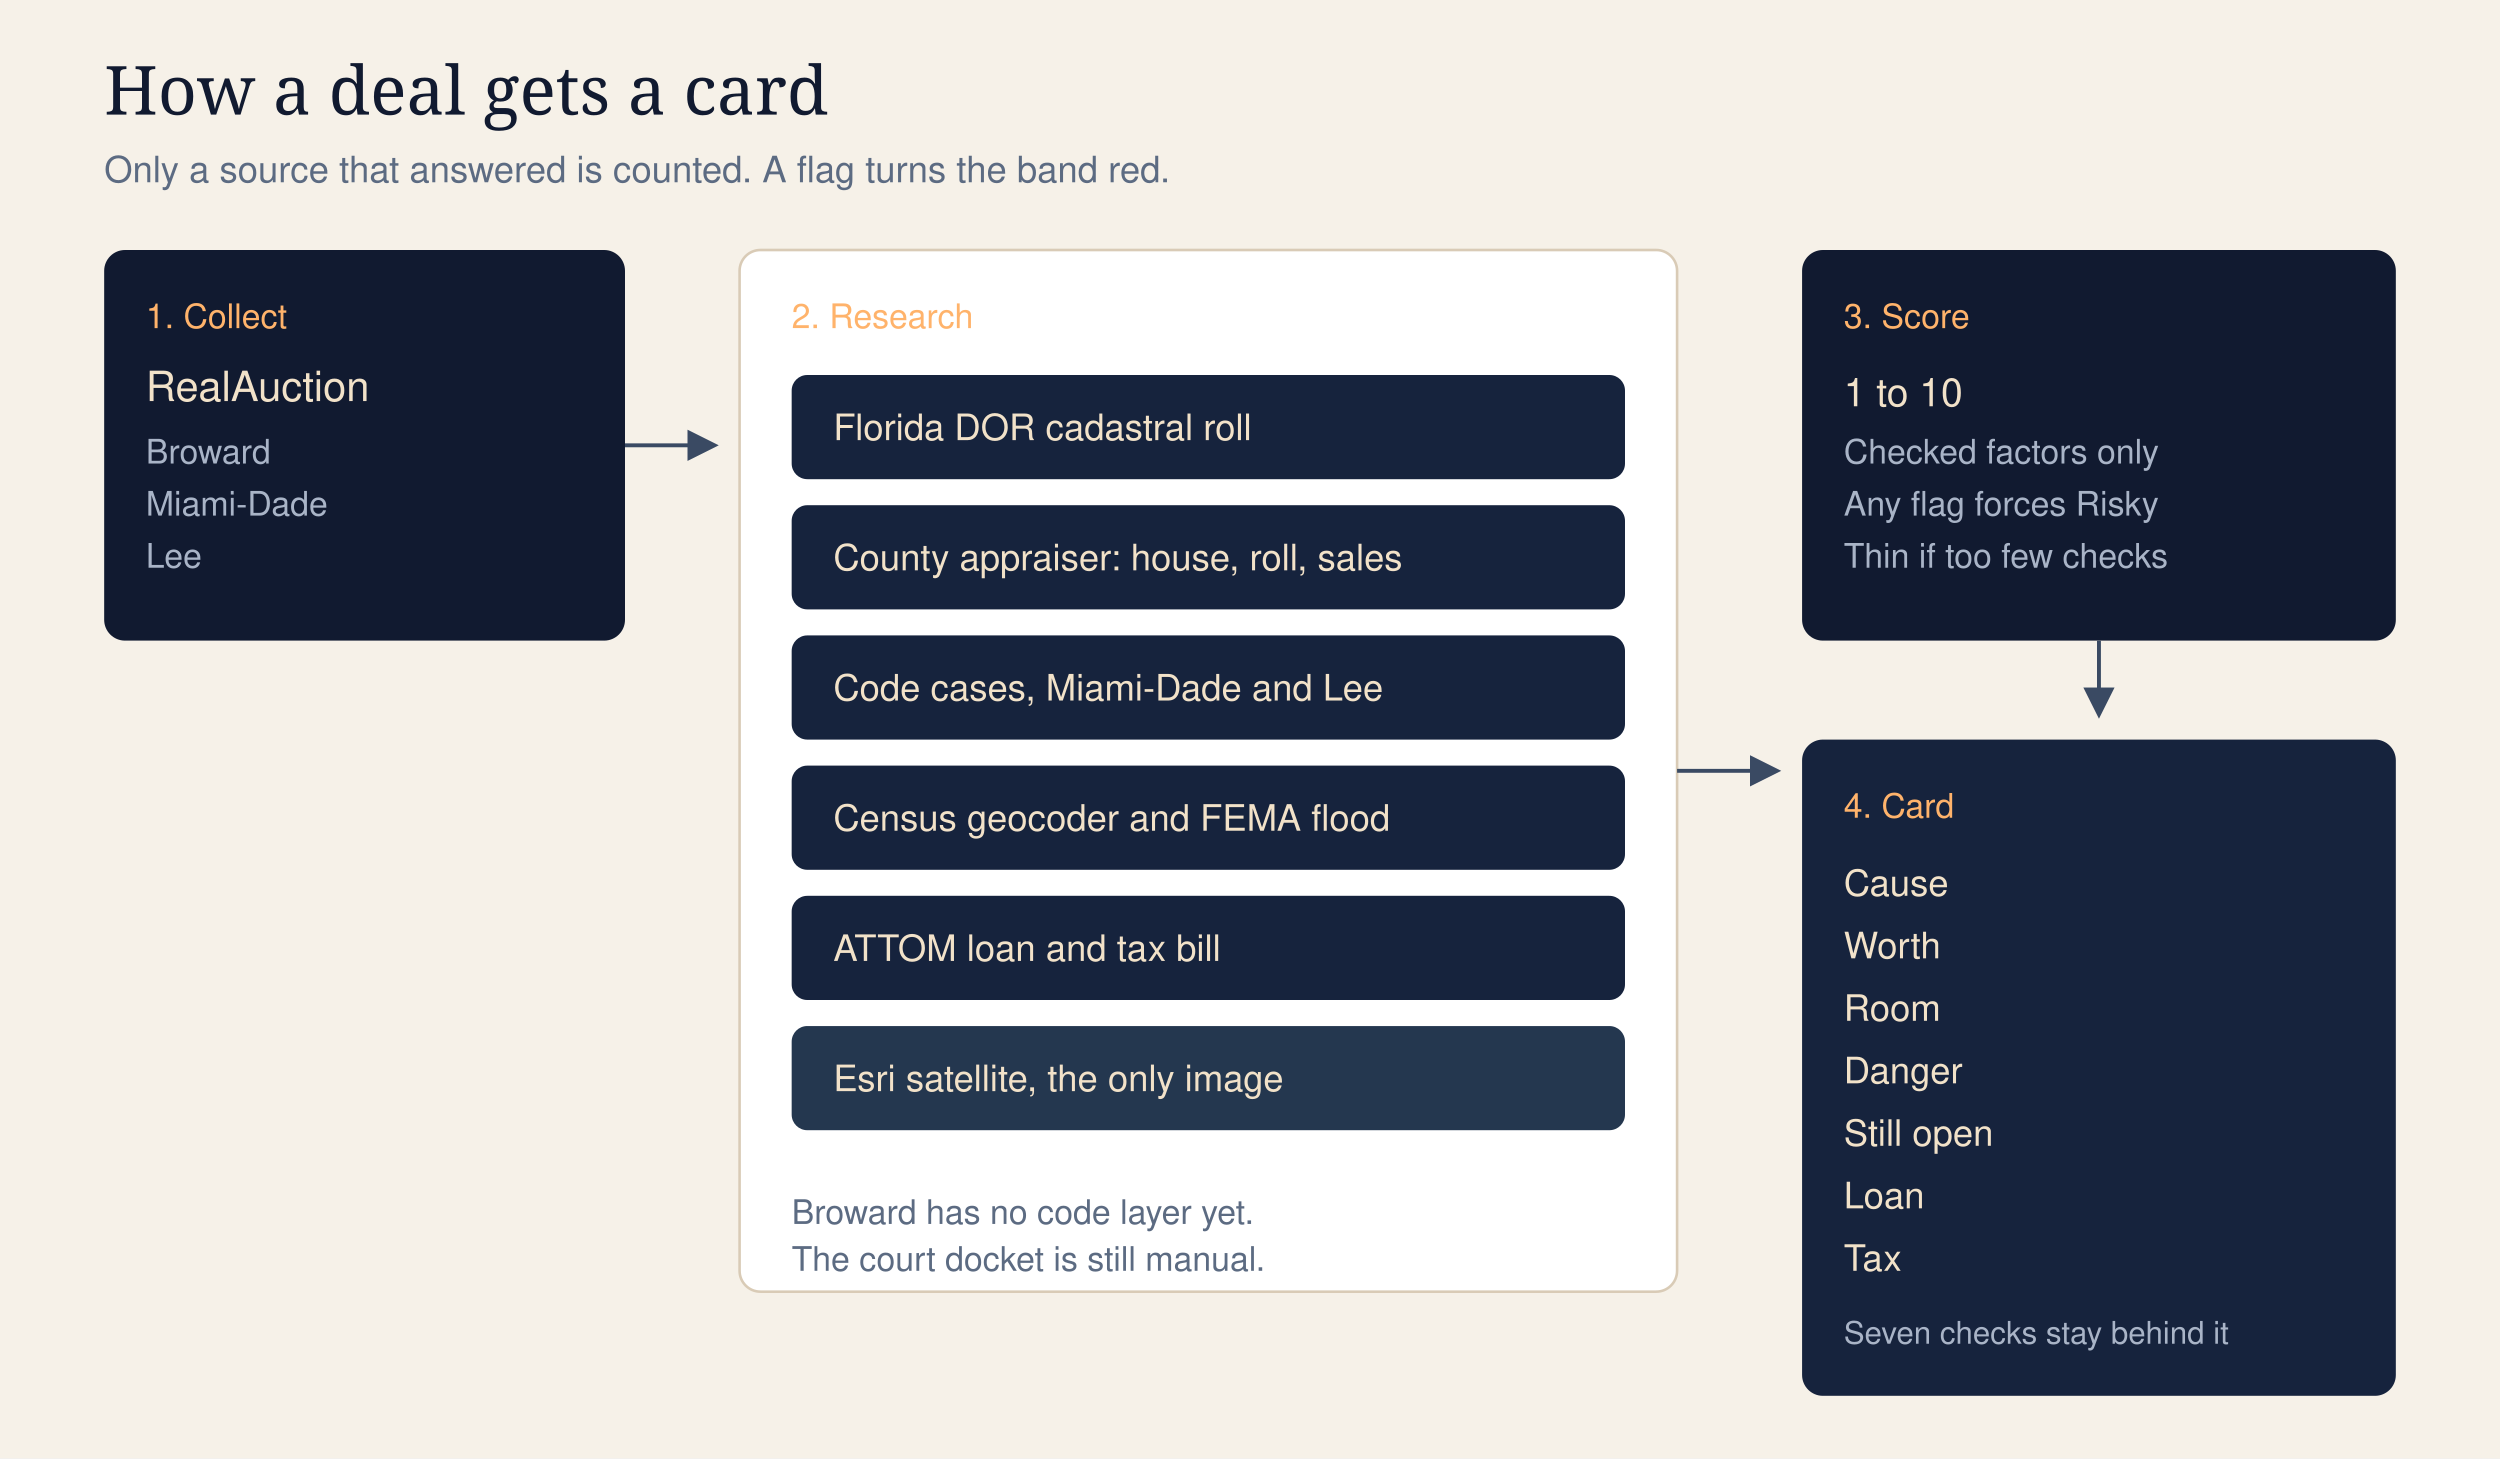
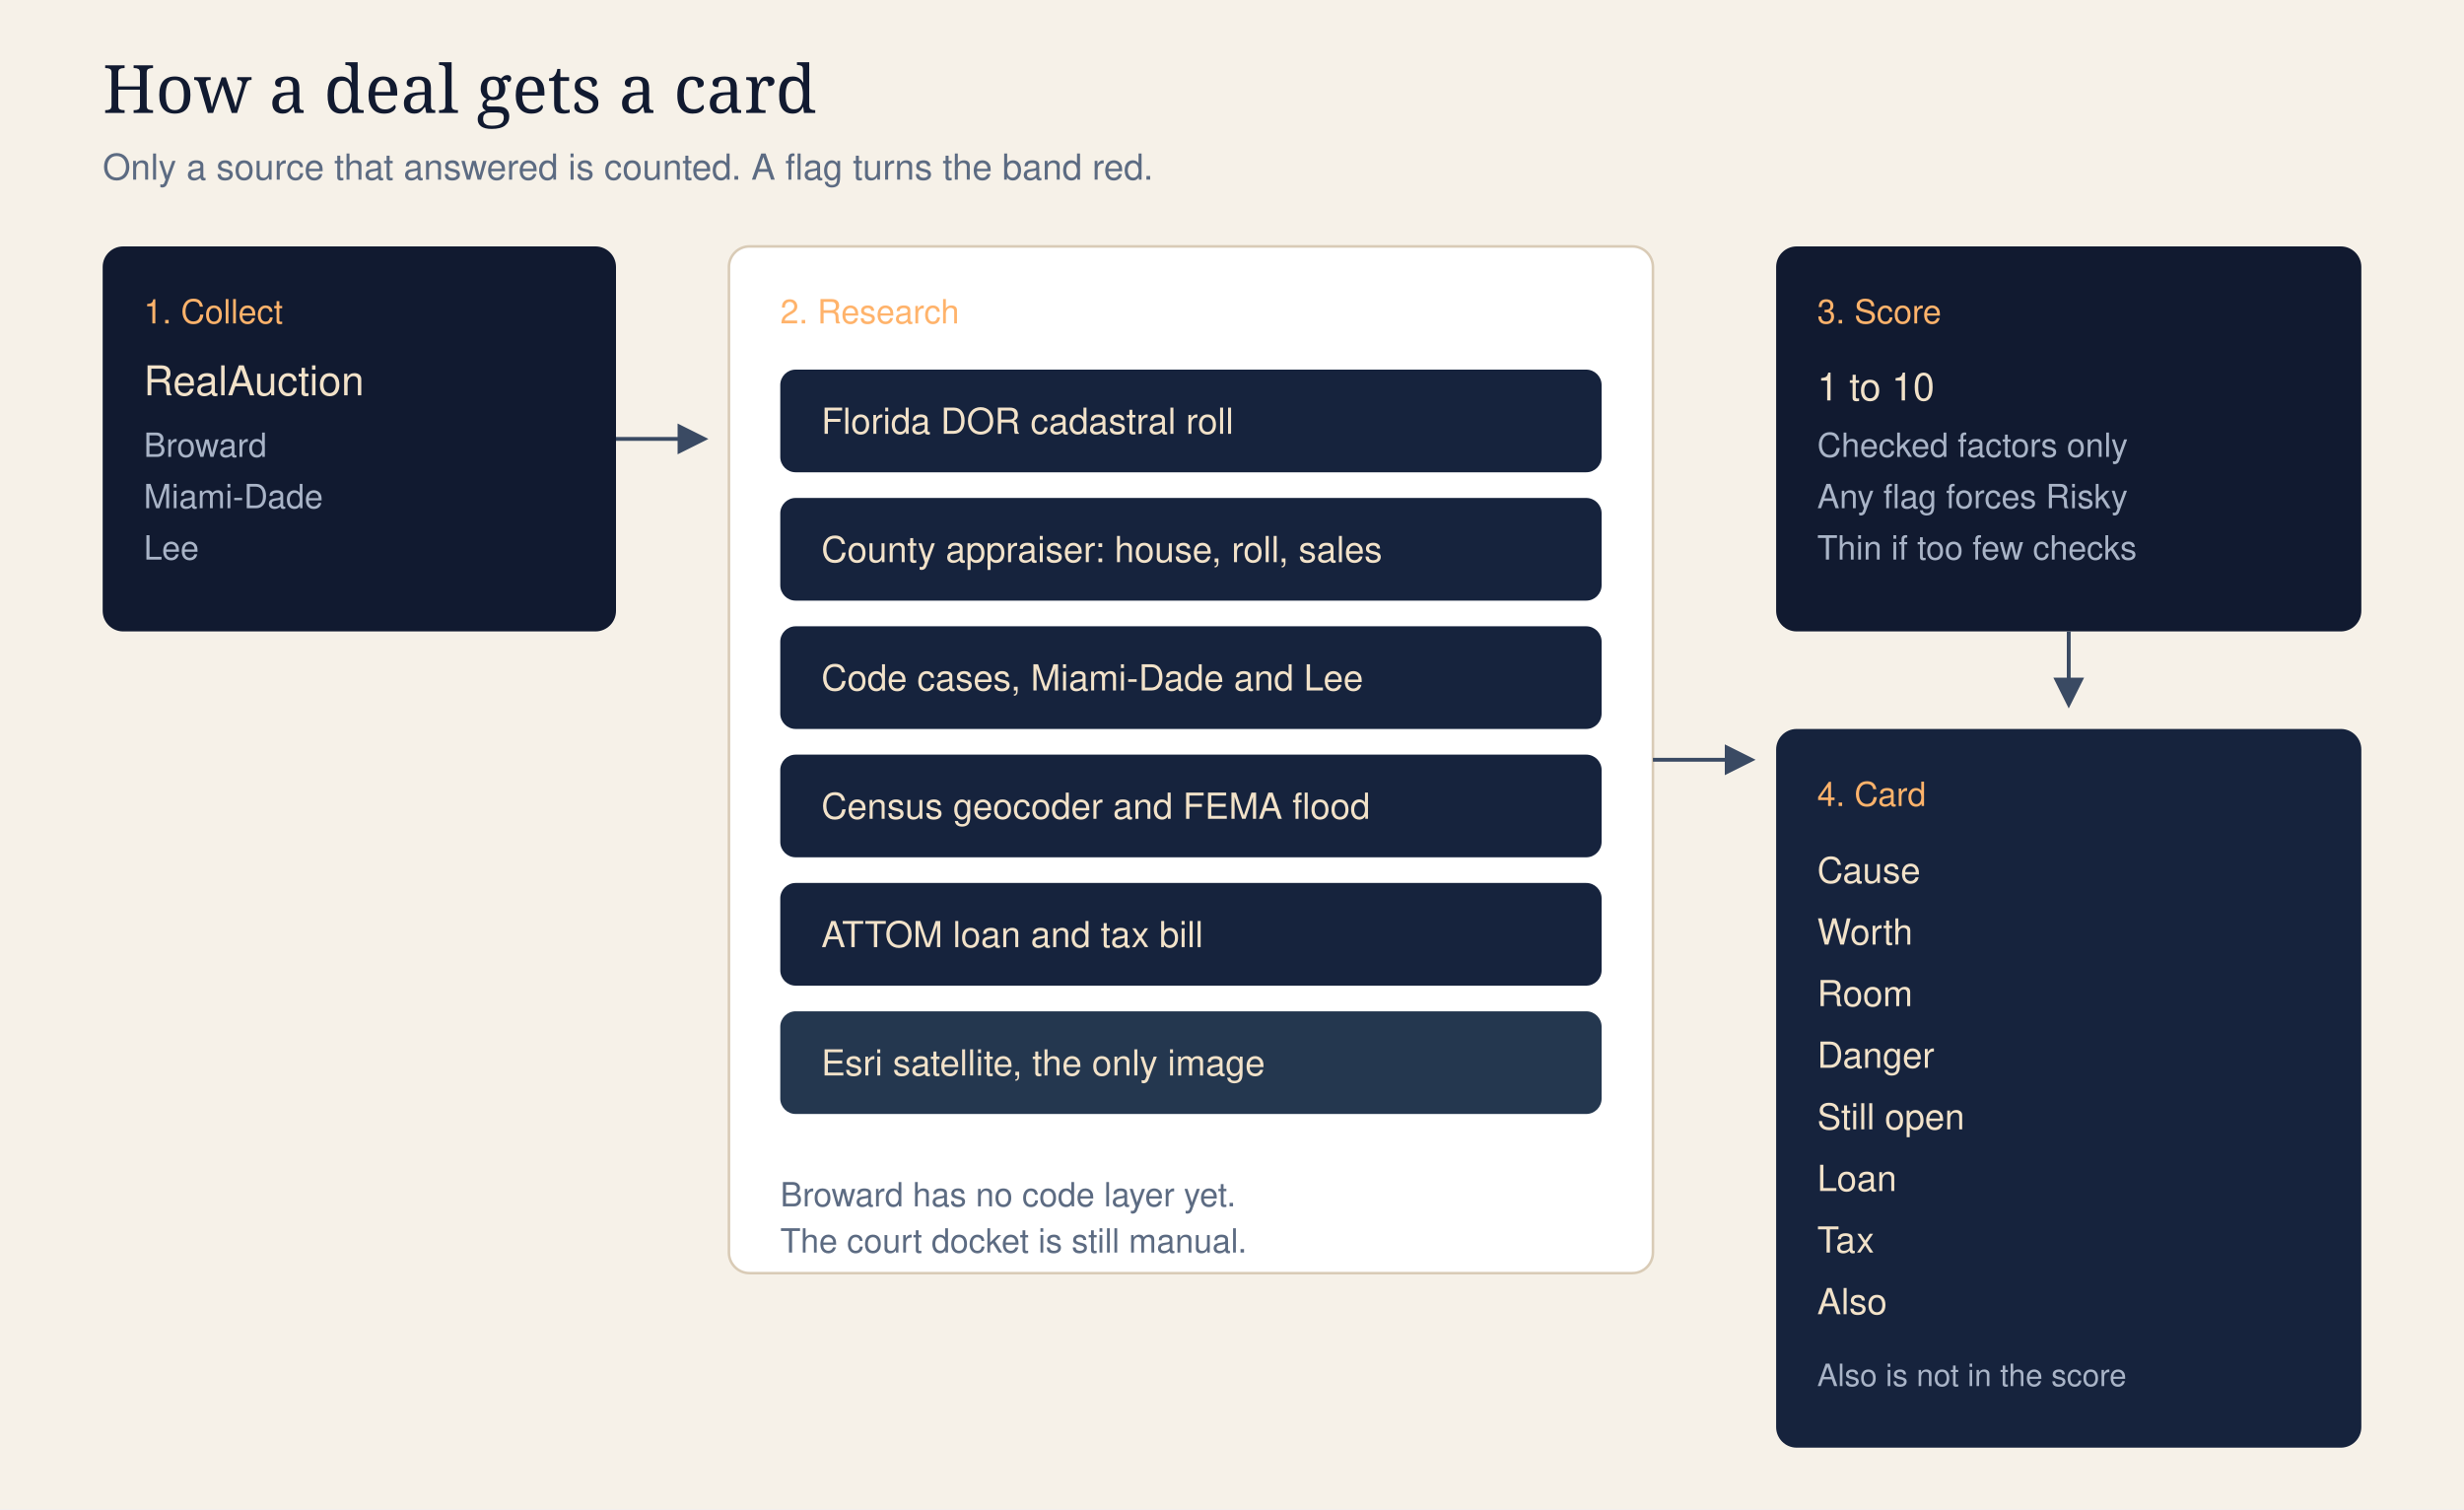
- <svg xmlns="http://www.w3.org/2000/svg" width="960" height="560" viewBox="0 0 960 560" role="img" aria-labelledby="title desc">
-   <rect width="960" height="560" fill="#f6f1e8" />
+ <svg xmlns="http://www.w3.org/2000/svg" width="960" height="588" viewBox="0 0 960 588" role="img" aria-labelledby="title desc">
+   <rect width="960" height="588" fill="#f6f1e8" />
  <text x="40" y="44" fill="#111a30" font-family="Georgia, serif" font-size="26">How a deal gets a card</text>
  <text x="40" y="70" fill="#5c6b82" font-family="Avenir Next, Helvetica, sans-serif" font-size="14">Only a source that answered is counted. A flag turns the band red.</text>
  <g font-family="Avenir Next, Helvetica, sans-serif">
    <rect x="40" y="96" width="200" height="150" rx="8" fill="#111a30" />
    <text x="56" y="126" fill="#ffb36b" font-size="13">1. Collect</text>
    <text x="56" y="154" fill="#f2e2c9" font-size="16">RealAuction</text>
    <text x="56" y="178" fill="#a9b4c7" font-size="13">Broward</text>
    <text x="56" y="198" fill="#a9b4c7" font-size="13">Miami-Dade</text>
    <text x="56" y="218" fill="#a9b4c7" font-size="13">Lee</text>
    <path d="M240 171 H268" stroke="#3a4a63" stroke-width="1.5" />
    <polygon points="276,171 264,165 264,177" fill="#3a4a63" />
    <rect x="284" y="96" width="360" height="400" rx="8" fill="#fff" stroke="#d9cbb6" />
    <text x="304" y="126" fill="#ffb36b" font-size="13">2. Research</text>
    <g fill="#111a30" font-size="14">
      <rect x="304" y="144" width="320" height="40" rx="6" fill="#16233d" />
      <text x="320" y="169" fill="#f2e2c9">Florida DOR cadastral roll</text>
      <rect x="304" y="194" width="320" height="40" rx="6" fill="#16233d" />
      <text x="320" y="219" fill="#f2e2c9">County appraiser: house, roll, sales</text>
      <rect x="304" y="244" width="320" height="40" rx="6" fill="#16233d" />
      <text x="320" y="269" fill="#f2e2c9">Code cases, Miami-Dade and Lee</text>
      <rect x="304" y="294" width="320" height="40" rx="6" fill="#16233d" />
      <text x="320" y="319" fill="#f2e2c9">Census geocoder and FEMA flood</text>
      <rect x="304" y="344" width="320" height="40" rx="6" fill="#16233d" />
      <text x="320" y="369" fill="#f2e2c9">ATTOM loan and tax bill</text>
      <rect x="304" y="394" width="320" height="40" rx="6" fill="#24374f" />
      <text x="320" y="419" fill="#f2e2c9">Esri satellite, the only image</text>
      <text x="304" y="470" fill="#5c6b82" font-size="13">Broward has no code layer yet.</text>
      <text x="304" y="488" fill="#5c6b82" font-size="13">The court docket is still manual.</text>
    </g>
    <path d="M644 296 H676" stroke="#3a4a63" stroke-width="1.5" />
    <polygon points="684,296 672,290 672,302" fill="#3a4a63" />
    <rect x="692" y="96" width="228" height="150" rx="8" fill="#111a30" />
    <text x="708" y="126" fill="#ffb36b" font-size="13">3. Score</text>
    <text x="708" y="156" fill="#f2e2c9" font-size="15">1 to 10</text>
    <text x="708" y="178" fill="#a9b4c7" font-size="13">Checked factors only</text>
    <text x="708" y="198" fill="#a9b4c7" font-size="13">Any flag forces Risky</text>
    <text x="708" y="218" fill="#a9b4c7" font-size="13">Thin if too few checks</text>
    <path d="M806 246 V268" stroke="#3a4a63" stroke-width="1.5" />
    <polygon points="806,276 800,264 812,264" fill="#3a4a63" />
-     <rect x="692" y="284" width="228" height="252" rx="8" fill="#16233d" />
+     <rect x="692" y="284" width="228" height="280" rx="8" fill="#16233d" />
    <text x="708" y="314" fill="#ffb36b" font-size="13">4. Card</text>
    <g fill="#f2e2c9" font-size="14">
      <text x="708" y="344">Cause</text>
      <text x="708" y="368">Worth</text>
      <text x="708" y="392">Room</text>
      <text x="708" y="416">Danger</text>
      <text x="708" y="440">Still open</text>
      <text x="708" y="464">Loan</text>
      <text x="708" y="488">Tax</text>
+       <text x="708" y="512">Also</text>
    </g>
-     <text x="708" y="516" fill="#a9b4c7" font-size="12">Seven checks stay behind it</text>
+     <text x="708" y="540" fill="#a9b4c7" font-size="12">Also is not in the score</text>
  </g>
</svg>
